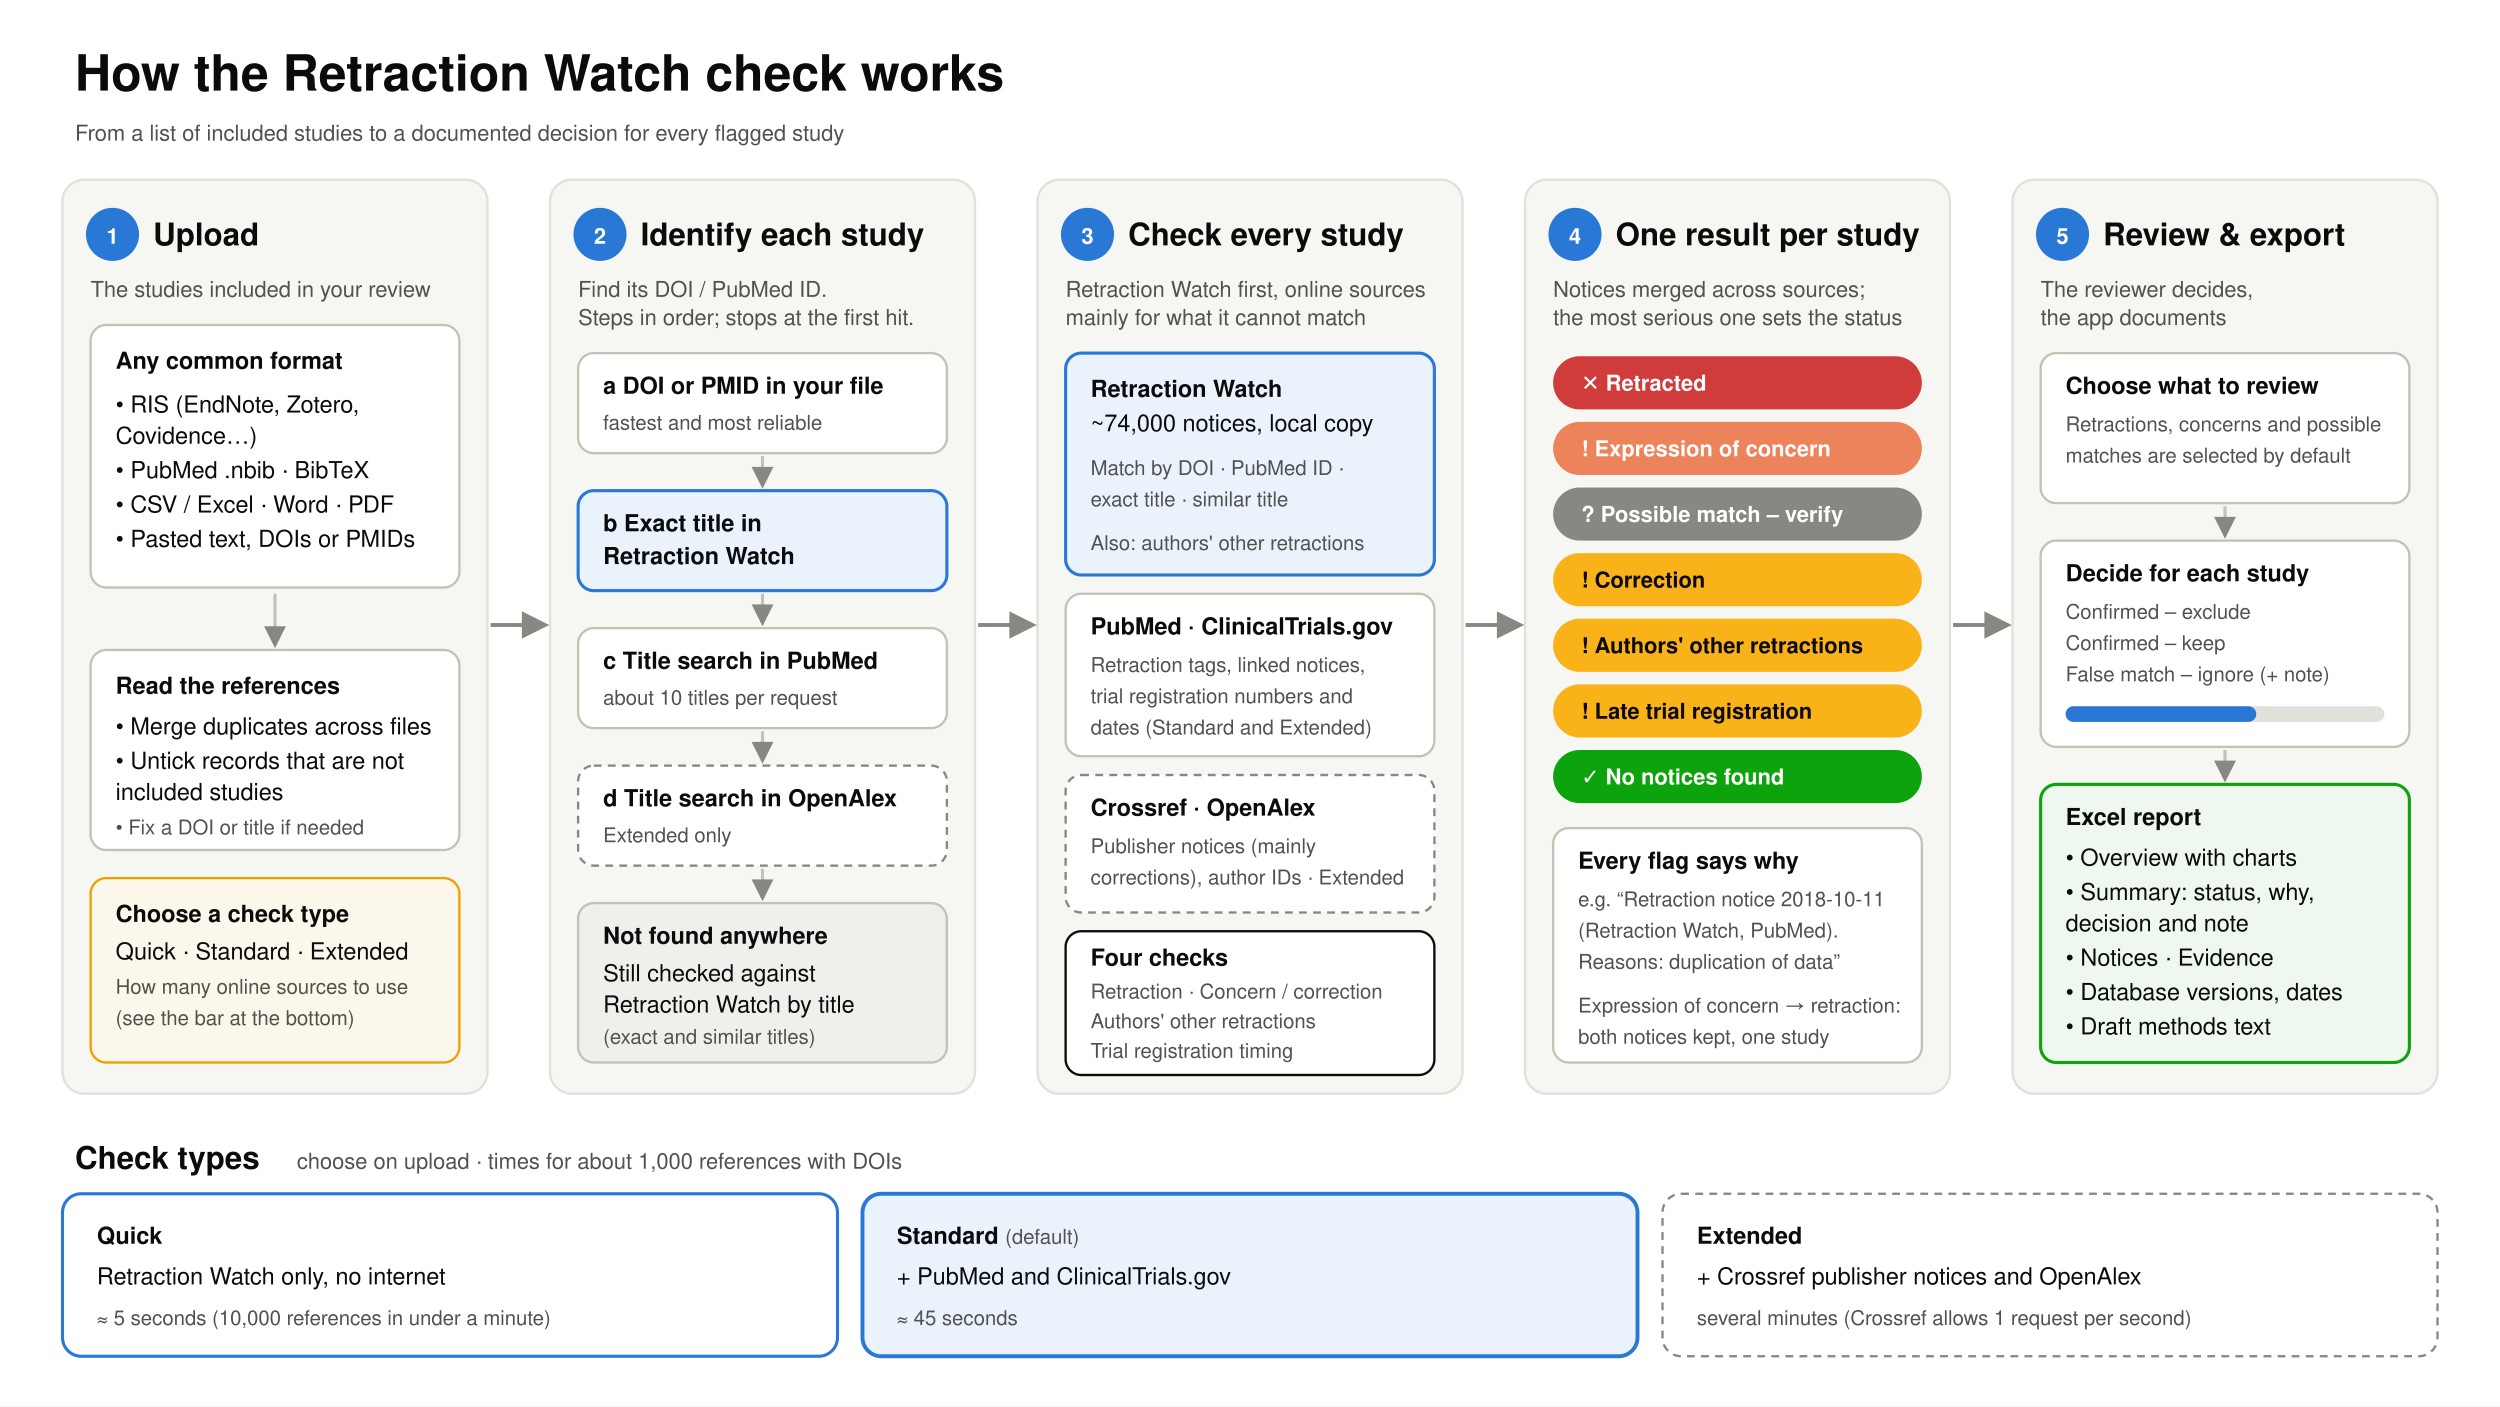
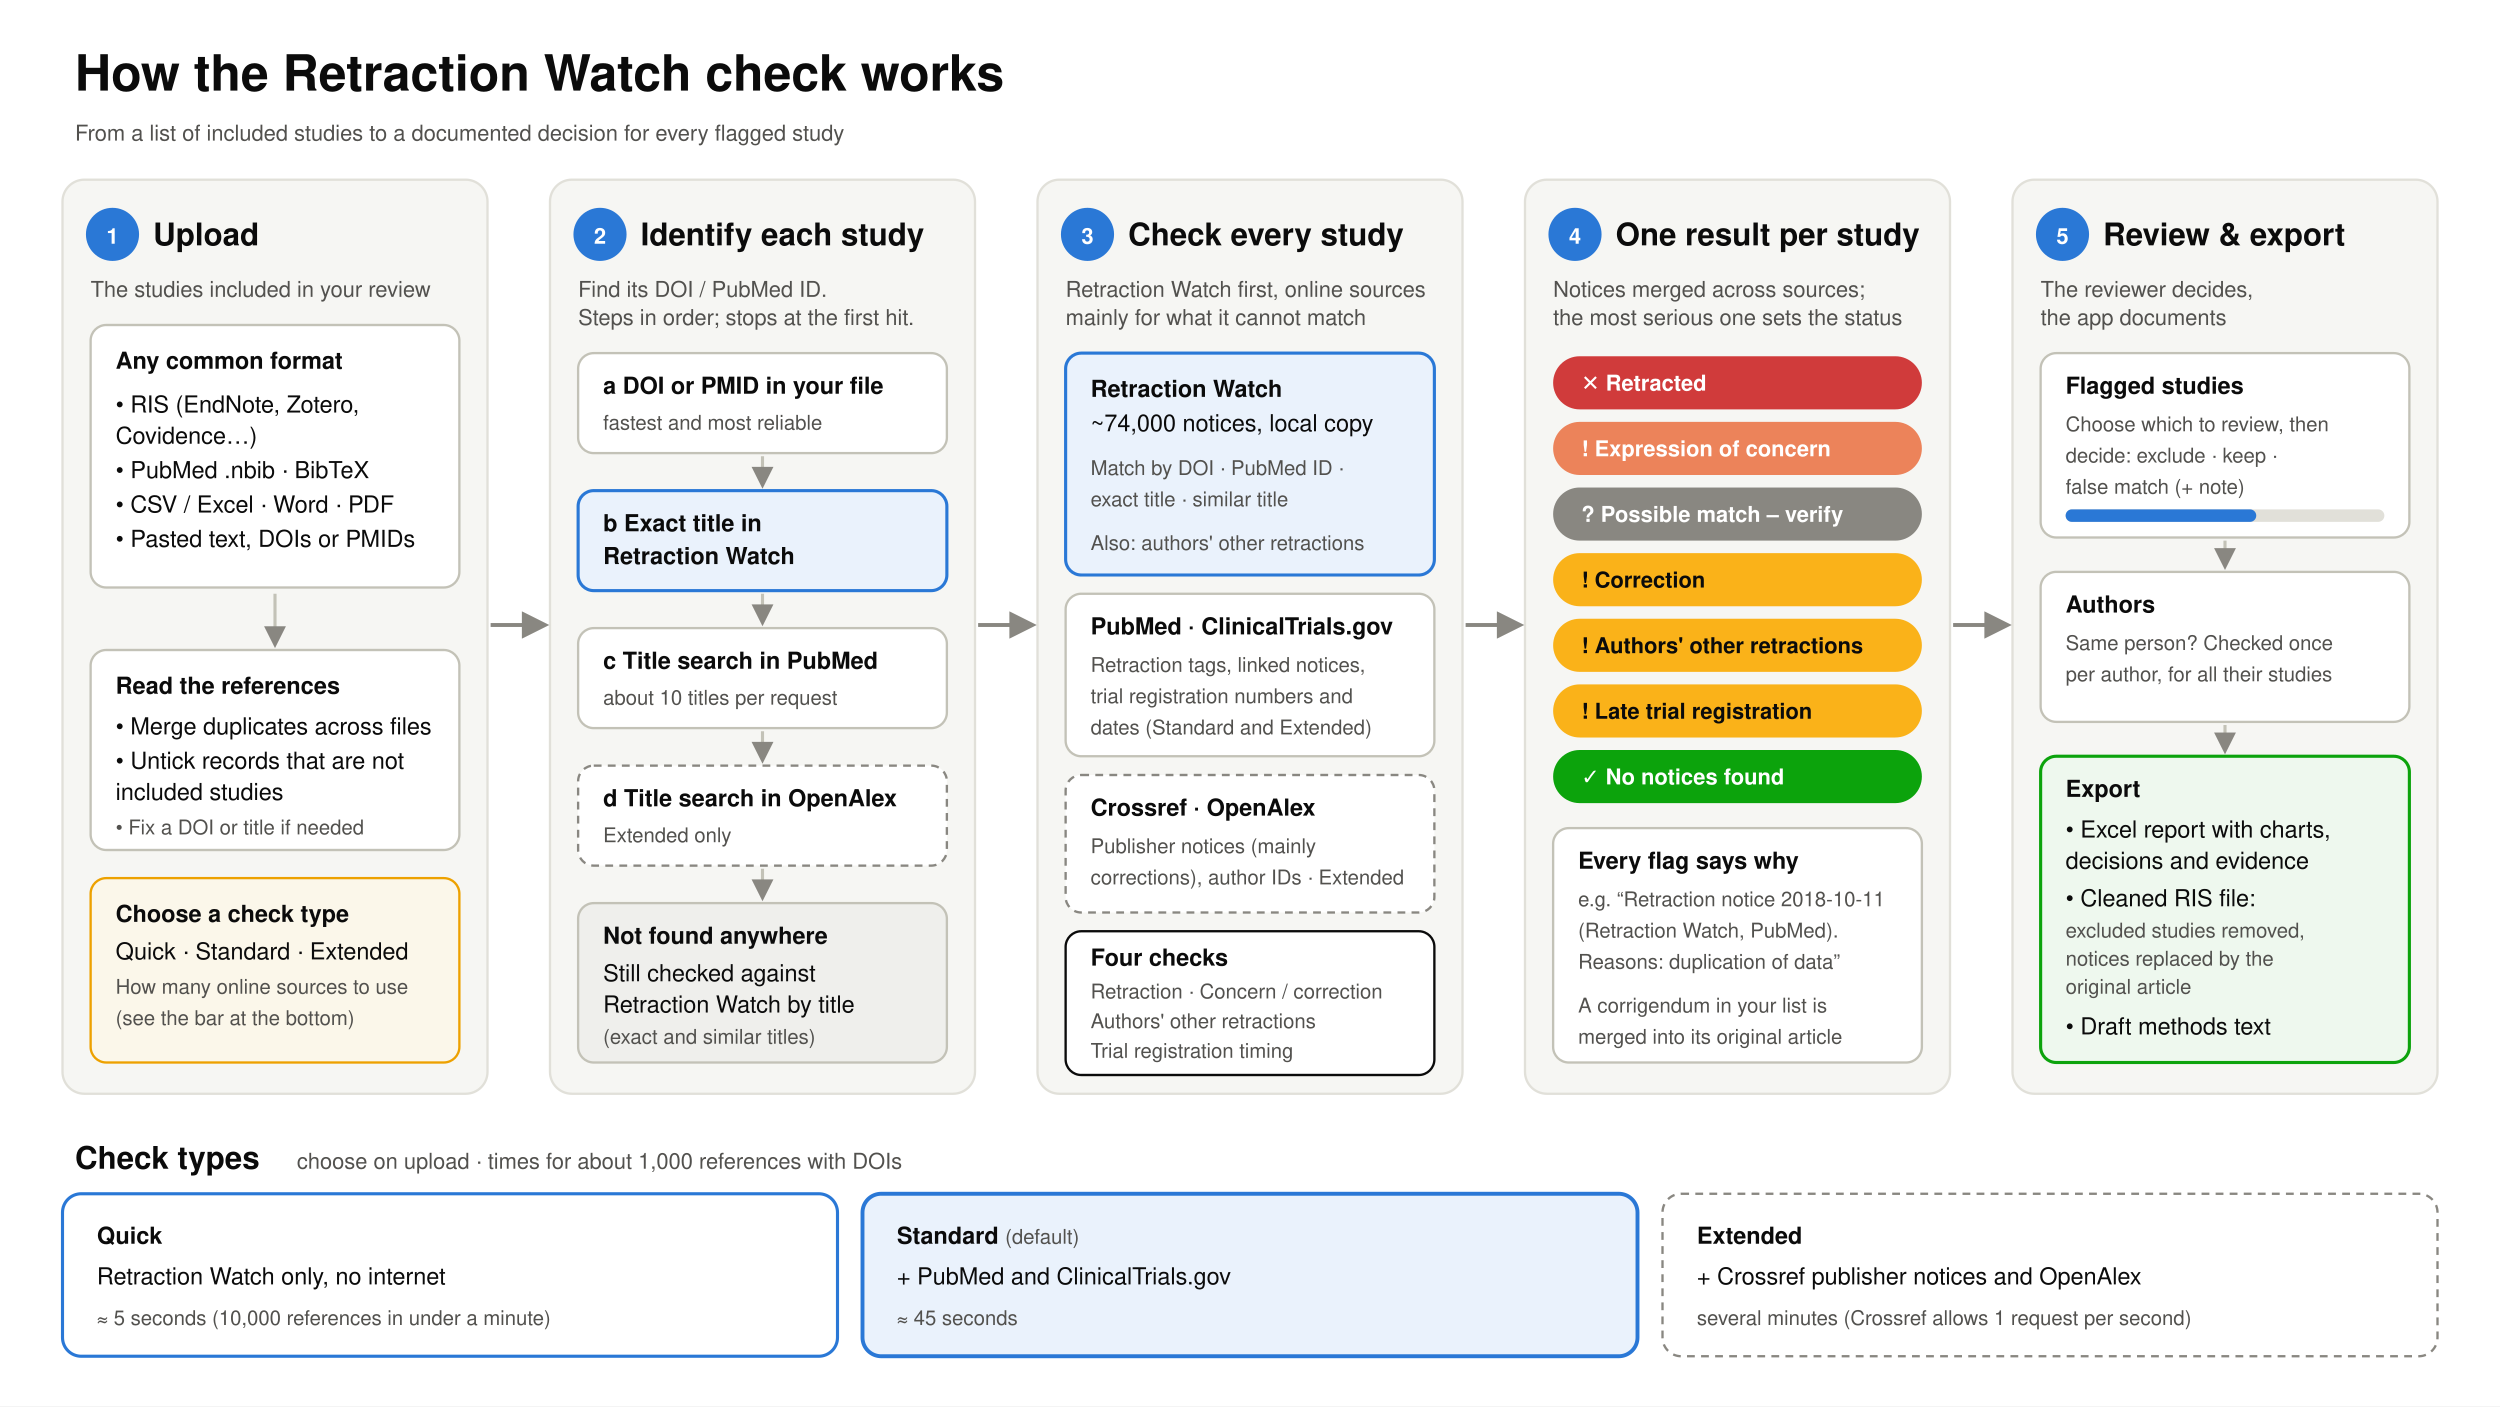
<svg xmlns="http://www.w3.org/2000/svg" width="1600" height="900" viewBox="0 0 1600 900" font-family="Helvetica, Arial, sans-serif">
  <defs>
    <marker id="ah" viewBox="0 0 10 10" refX="8" refY="5" markerWidth="7" markerHeight="7" orient="auto-start-reverse">
      <path d="M0,0 L10,5 L0,10 z" fill="#898781" />
    </marker>
    <style>
      .h { font-size: 20px; font-weight: 700; fill: #0b0b0b; }
      .sub { font-size: 14px; fill: #52514e; }
      .t { font-size: 15px; fill: #0b0b0b; }
      .tb { font-size: 15px; font-weight: 700; fill: #0b0b0b; }
      .s { font-size: 13px; fill: #52514e; }
      .w { font-size: 14px; font-weight: 700; fill: #ffffff; }
      .wd { font-size: 14px; font-weight: 700; fill: #0b0b0b; }
      .panel { fill: #f6f6f3; stroke: #e1e0d9; stroke-width: 1.5; }
      .box { fill: #ffffff; stroke: #c3c2b7; stroke-width: 1.5; }
      .rw { fill: #eaf2fc; stroke: #2a78d6; stroke-width: 2; }
      .ext { fill: #ffffff; stroke: #898781; stroke-width: 1.5; stroke-dasharray: 5 4; }
      .num { fill: #2a78d6; }
      .arrow { stroke: #898781; stroke-width: 2.5; fill: none; marker-end: url(#ah); }
      .thin { stroke: #c3c2b7; stroke-width: 2; fill: none; marker-end: url(#ah); }
    </style>
  </defs>
  <rect width="1600" height="900" fill="#ffffff" />
  <text x="48" y="58" font-size="32" font-weight="700" fill="#0b0b0b">How the Retraction Watch check works</text>
  <text x="48" y="90" class="sub" font-size="17">From a list of included studies to a documented decision for every flagged study</text>
  <rect x="40" y="115" width="272" height="585" rx="14" class="panel" />
  <rect x="352" y="115" width="272" height="585" rx="14" class="panel" />
  <rect x="664" y="115" width="272" height="585" rx="14" class="panel" />
  <rect x="976" y="115" width="272" height="585" rx="14" class="panel" />
  <rect x="1288" y="115" width="272" height="585" rx="14" class="panel" />
  <path d="M314 400 L348 400" class="arrow" />
  <path d="M626 400 L660 400" class="arrow" />
  <path d="M938 400 L972 400" class="arrow" />
  <path d="M1250 400 L1284 400" class="arrow" />
  <circle cx="72" cy="150" r="17" class="num" />
  <text x="72" y="156" text-anchor="middle" class="w" font-size="17">1</text>
  <text x="98" y="157" class="h">Upload</text>
  <text x="58" y="190" class="sub">The studies included in your review</text>
  <rect x="58" y="208" width="236" height="168" rx="10" class="box" />
  <text x="74" y="236" class="tb">Any common format</text>
  <text x="74" y="264" class="t">• RIS (EndNote, Zotero,</text>
  <text x="74" y="284" class="t">   Covidence…)</text>
  <text x="74" y="306" class="t">• PubMed .nbib · BibTeX</text>
  <text x="74" y="328" class="t">• CSV / Excel · Word · PDF</text>
  <text x="74" y="350" class="t">• Pasted text, DOIs or PMIDs</text>
  <path d="M176 380 L176 412" class="thin" />
  <rect x="58" y="416" width="236" height="128" rx="10" class="box" />
  <text x="74" y="444" class="tb">Read the references</text>
  <text x="74" y="470" class="t">• Merge duplicates across files</text>
  <text x="74" y="492" class="t">• Untick records that are not</text>
  <text x="74" y="512" class="t">   included studies</text>
  <text x="74" y="534" class="s">• Fix a DOI or title if needed</text>
  <rect x="58" y="562" width="236" height="118" rx="10" fill="#fbf7ea" stroke="#eda100" stroke-width="1.5" />
  <text x="74" y="590" class="tb">Choose a check type</text>
  <text x="74" y="614" class="t">Quick · Standard · Extended</text>
  <text x="74" y="636" class="s">How many online sources to use</text>
  <text x="74" y="656" class="s">(see the bar at the bottom)</text>
  <circle cx="384" cy="150" r="17" class="num" />
  <text x="384" y="156" text-anchor="middle" class="w" font-size="17">2</text>
  <text x="410" y="157" class="h">Identify each study</text>
  <text x="370" y="190" class="sub">Find its DOI / PubMed ID.</text>
  <text x="370" y="208" class="sub">Steps in order; stops at the first hit.</text>
  <rect x="370" y="226" width="236" height="64" rx="10" class="box" />
  <text x="386" y="252" class="tb">a  DOI or PMID in your file</text>
  <text x="386" y="275" class="s">   fastest and most reliable</text>
  <path d="M488 292 L488 310" class="thin" />
  <rect x="370" y="314" width="236" height="64" rx="10" class="rw" />
  <text x="386" y="340" class="tb">b  Exact title in</text>
  <text x="386" y="361" class="tb">    Retraction Watch</text>
  <path d="M488 380 L488 398" class="thin" />
  <rect x="370" y="402" width="236" height="64" rx="10" class="box" />
  <text x="386" y="428" class="tb">c  Title search in PubMed</text>
  <text x="386" y="451" class="s">   about 10 titles per request</text>
  <path d="M488 468 L488 486" class="thin" />
  <rect x="370" y="490" width="236" height="64" rx="10" class="ext" />
  <text x="386" y="516" class="tb">d  Title search in OpenAlex</text>
  <text x="386" y="539" class="s">   Extended only</text>
  <path d="M488 556 L488 574" class="thin" />
  <rect x="370" y="578" width="236" height="102" rx="10" fill="#efefec" stroke="#c3c2b7" stroke-width="1.5" />
  <text x="386" y="604" class="tb">Not found anywhere</text>
  <text x="386" y="628" class="t">Still checked against</text>
  <text x="386" y="648" class="t">Retraction Watch by title</text>
  <text x="386" y="668" class="s">(exact and similar titles)</text>
  <circle cx="696" cy="150" r="17" class="num" />
  <text x="696" y="156" text-anchor="middle" class="w" font-size="17">3</text>
  <text x="722" y="157" class="h">Check every study</text>
  <text x="682" y="190" class="sub">Retraction Watch first, online sources</text>
  <text x="682" y="208" class="sub">mainly for what it cannot match</text>
  <rect x="682" y="226" width="236" height="142" rx="10" class="rw" />
  <text x="698" y="254" class="tb">Retraction Watch</text>
  <text x="698" y="276" class="t">~74,000 notices, local copy</text>
  <text x="698" y="304" class="s">Match by DOI · PubMed ID ·</text>
  <text x="698" y="324" class="s">exact title · similar title</text>
  <text x="698" y="352" class="s">Also: authors' other retractions</text>
  <rect x="682" y="380" width="236" height="104" rx="10" class="box" />
  <text x="698" y="406" class="tb">PubMed · ClinicalTrials.gov</text>
  <text x="698" y="430" class="s">Retraction tags, linked notices,</text>
  <text x="698" y="450" class="s">trial registration numbers and</text>
  <text x="698" y="470" class="s">dates (Standard and Extended)</text>
  <rect x="682" y="496" width="236" height="88" rx="10" class="ext" />
  <text x="698" y="522" class="tb">Crossref · OpenAlex</text>
  <text x="698" y="546" class="s">Publisher notices (mainly</text>
  <text x="698" y="566" class="s">corrections), author IDs · Extended</text>
  <rect x="682" y="596" width="236" height="92" rx="10" fill="#ffffff" stroke="#0b0b0b" stroke-width="1.5" />
  <text x="698" y="618" class="tb">Four checks</text>
  <text x="698" y="639" class="s">Retraction · Concern / correction</text>
  <text x="698" y="658" class="s">Authors' other retractions</text>
  <text x="698" y="677" class="s">Trial registration timing</text>
  <circle cx="1008" cy="150" r="17" class="num" />
  <text x="1008" y="156" text-anchor="middle" class="w" font-size="17">4</text>
  <text x="1034" y="157" class="h">One result per study</text>
  <text x="994" y="190" class="sub">Notices merged across sources;</text>
  <text x="994" y="208" class="sub">the most serious one sets the status</text>
  <rect x="994" y="228" width="236" height="34" rx="17" fill="#d03b3b" />
  <text x="1012" y="250" class="w">✕  Retracted</text>
  <rect x="994" y="270" width="236" height="34" rx="17" fill="#ec835a" />
  <text x="1012" y="292" class="w">!  Expression of concern</text>
  <rect x="994" y="312" width="236" height="34" rx="17" fill="#898781" />
  <text x="1012" y="334" class="w">?  Possible match – verify</text>
  <rect x="994" y="354" width="236" height="34" rx="17" fill="#fab219" />
  <text x="1012" y="376" class="wd">!  Correction</text>
  <rect x="994" y="396" width="236" height="34" rx="17" fill="#fab219" />
  <text x="1012" y="418" class="wd">!  Authors' other retractions</text>
  <rect x="994" y="438" width="236" height="34" rx="17" fill="#fab219" />
  <text x="1012" y="460" class="wd">!  Late trial registration</text>
  <rect x="994" y="480" width="236" height="34" rx="17" fill="#0ca30c" />
  <text x="1012" y="502" class="w">✓  No notices found</text>
  <rect x="994" y="530" width="236" height="150" rx="10" class="box" />
  <text x="1010" y="556" class="tb">Every flag says why</text>
  <text x="1010" y="580" class="s">e.g. “Retraction notice 2018-10-11</text>
  <text x="1010" y="600" class="s">(Retraction Watch, PubMed).</text>
  <text x="1010" y="620" class="s">Reasons: duplication of data”</text>
-   <text x="1010" y="648" class="s">Expression of concern → retraction:</text>
-   <text x="1010" y="668" class="s">both notices kept, one study</text>
+   <text x="1010" y="648" class="s">A corrigendum in your list is</text>
+   <text x="1010" y="668" class="s">merged into its original article</text>
  <circle cx="1320" cy="150" r="17" class="num" />
  <text x="1320" y="156" text-anchor="middle" class="w" font-size="17">5</text>
  <text x="1346" y="157" class="h">Review &amp; export</text>
  <text x="1306" y="190" class="sub">The reviewer decides,</text>
  <text x="1306" y="208" class="sub">the app documents</text>
-   <rect x="1306" y="226" width="236" height="96" rx="10" class="box" />
-   <text x="1322" y="252" class="tb">Choose what to review</text>
-   <text x="1322" y="276" class="s">Retractions, concerns and possible</text>
-   <text x="1322" y="296" class="s">matches are selected by default</text>
-   <path d="M1424 324 L1424 342" class="thin" />
-   <rect x="1306" y="346" width="236" height="132" rx="10" class="box" />
-   <text x="1322" y="372" class="tb">Decide for each study</text>
-   <text x="1322" y="396" class="s">Confirmed – exclude</text>
-   <text x="1322" y="416" class="s">Confirmed – keep</text>
-   <text x="1322" y="436" class="s">False match – ignore  (+ note)</text>
-   <rect x="1322" y="452" width="204" height="10" rx="5" fill="#e1e0d9" />
-   <rect x="1322" y="452" width="122" height="10" rx="5" fill="#2a78d6" />
-   <path d="M1424 480 L1424 498" class="thin" />
-   <rect x="1306" y="502" width="236" height="178" rx="10" fill="#eef8ee" stroke="#0ca30c" stroke-width="2" />
-   <text x="1322" y="528" class="tb">Excel report</text>
-   <text x="1322" y="554" class="t">• Overview with charts</text>
-   <text x="1322" y="576" class="t">• Summary: status, why,</text>
-   <text x="1322" y="596" class="t">   decision and note</text>
-   <text x="1322" y="618" class="t">• Notices · Evidence</text>
-   <text x="1322" y="640" class="t">• Database versions, dates</text>
+   <rect x="1306" y="226" width="236" height="118" rx="10" class="box" />
+   <text x="1322" y="252" class="tb">Flagged studies</text>
+   <text x="1322" y="276" class="s">Choose which to review, then</text>
+   <text x="1322" y="296" class="s">decide: exclude · keep ·</text>
+   <text x="1322" y="316" class="s">false match (+ note)</text>
+   <rect x="1322" y="326" width="204" height="8" rx="4" fill="#e1e0d9" />
+   <rect x="1322" y="326" width="122" height="8" rx="4" fill="#2a78d6" />
+   <path d="M1424 346 L1424 362" class="thin" />
+   <rect x="1306" y="366" width="236" height="96" rx="10" class="box" />
+   <text x="1322" y="392" class="tb">Authors</text>
+   <text x="1322" y="416" class="s">Same person? Checked once</text>
+   <text x="1322" y="436" class="s">per author, for all their studies</text>
+   <path d="M1424 464 L1424 480" class="thin" />
+   <rect x="1306" y="484" width="236" height="196" rx="10" fill="#eef8ee" stroke="#0ca30c" stroke-width="2" />
+   <text x="1322" y="510" class="tb">Export</text>
+   <text x="1322" y="536" class="t">• Excel report with charts,</text>
+   <text x="1322" y="556" class="t">   decisions and evidence</text>
+   <text x="1322" y="580" class="t">• Cleaned RIS file:</text>
+   <text x="1322" y="600" class="s">   excluded studies removed,</text>
+   <text x="1322" y="618" class="s">   notices replaced by the</text>
+   <text x="1322" y="636" class="s">   original article</text>
  <text x="1322" y="662" class="t">• Draft methods text</text>
  <text x="48" y="748" class="h" font-size="20">Check types</text>
  <text x="190" y="748" class="sub">choose on upload · times for about 1,000 references with DOIs</text>
  <rect x="40" y="764" width="496" height="104" rx="12" fill="#ffffff" stroke="#2a78d6" stroke-width="2" />
  <text x="62" y="796" class="tb" font-size="18">Quick</text>
  <text x="62" y="822" class="t">Retraction Watch only, no internet</text>
  <text x="62" y="848" class="s">≈ 5 seconds (10,000 references in under a minute)</text>
  <rect x="552" y="764" width="496" height="104" rx="12" fill="#eaf2fc" stroke="#2a78d6" stroke-width="2.5" />
  <text x="574" y="796" class="tb" font-size="18">Standard  <tspan class="s" font-weight="400">(default)</tspan>
  </text>
  <text x="574" y="822" class="t">+ PubMed and ClinicalTrials.gov</text>
  <text x="574" y="848" class="s">≈ 45 seconds</text>
  <rect x="1064" y="764" width="496" height="104" rx="12" class="ext" />
  <text x="1086" y="796" class="tb" font-size="18">Extended</text>
  <text x="1086" y="822" class="t">+ Crossref publisher notices and OpenAlex</text>
  <text x="1086" y="848" class="s">several minutes (Crossref allows 1 request per second)</text>
</svg>
